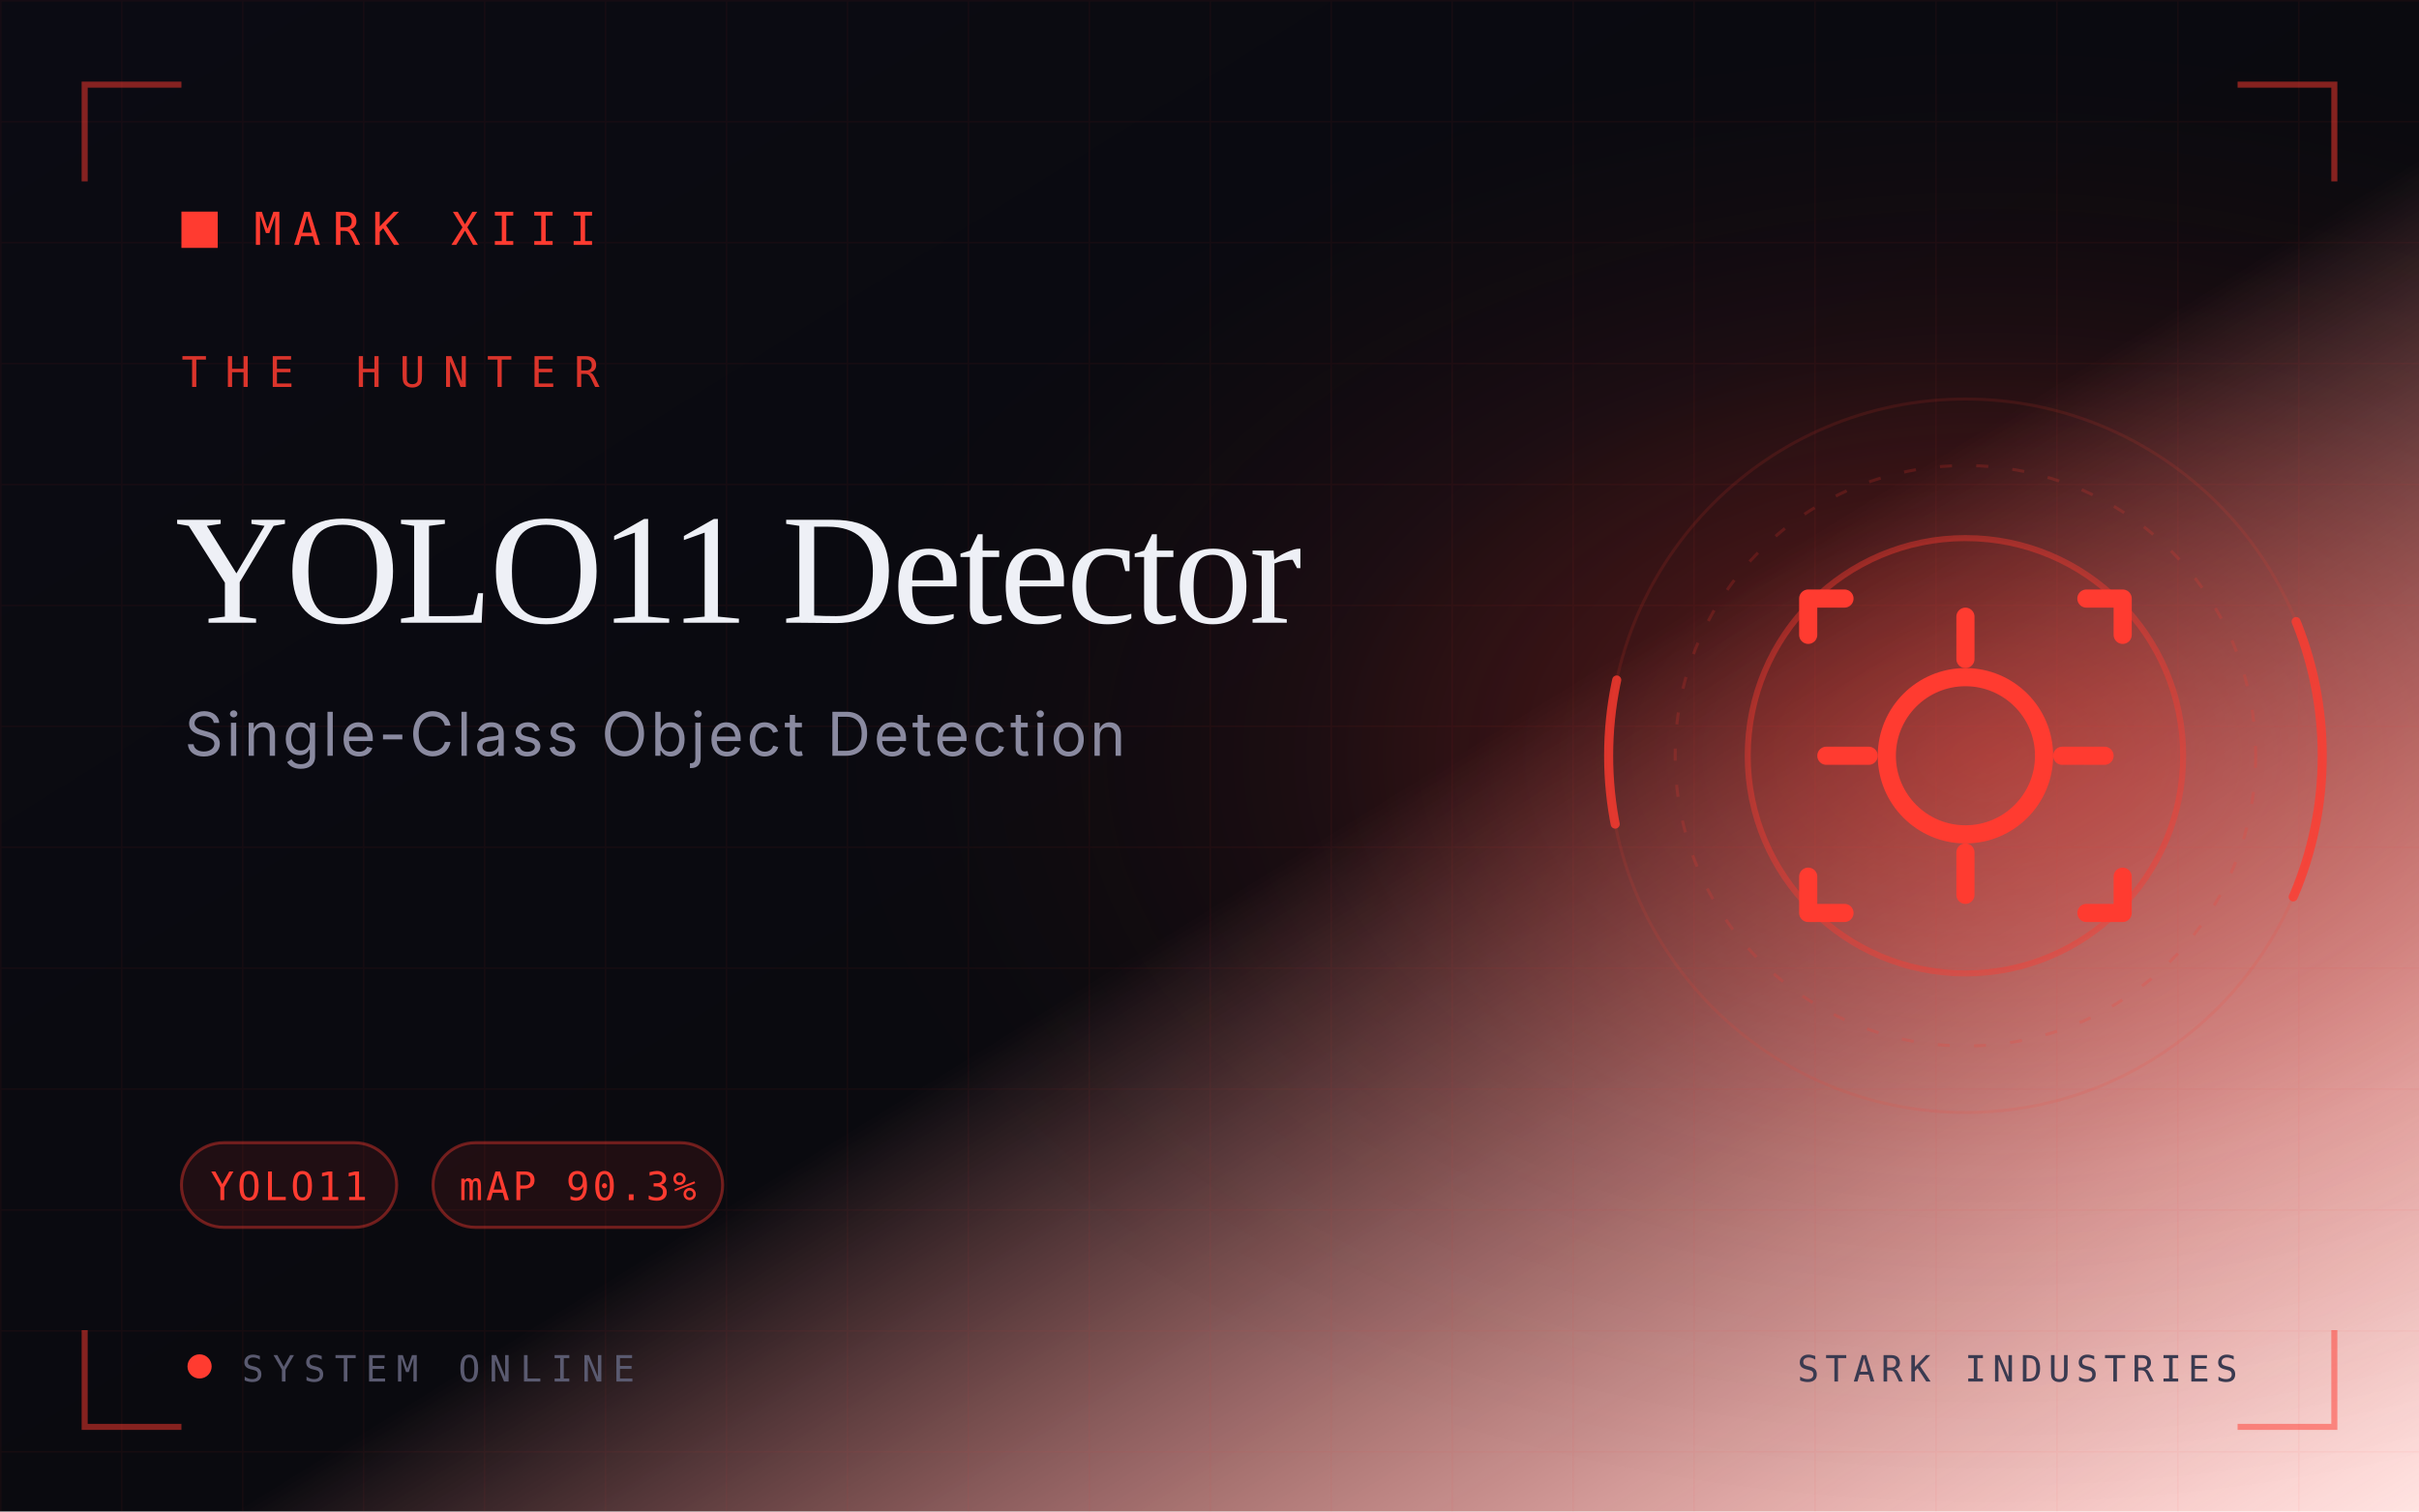
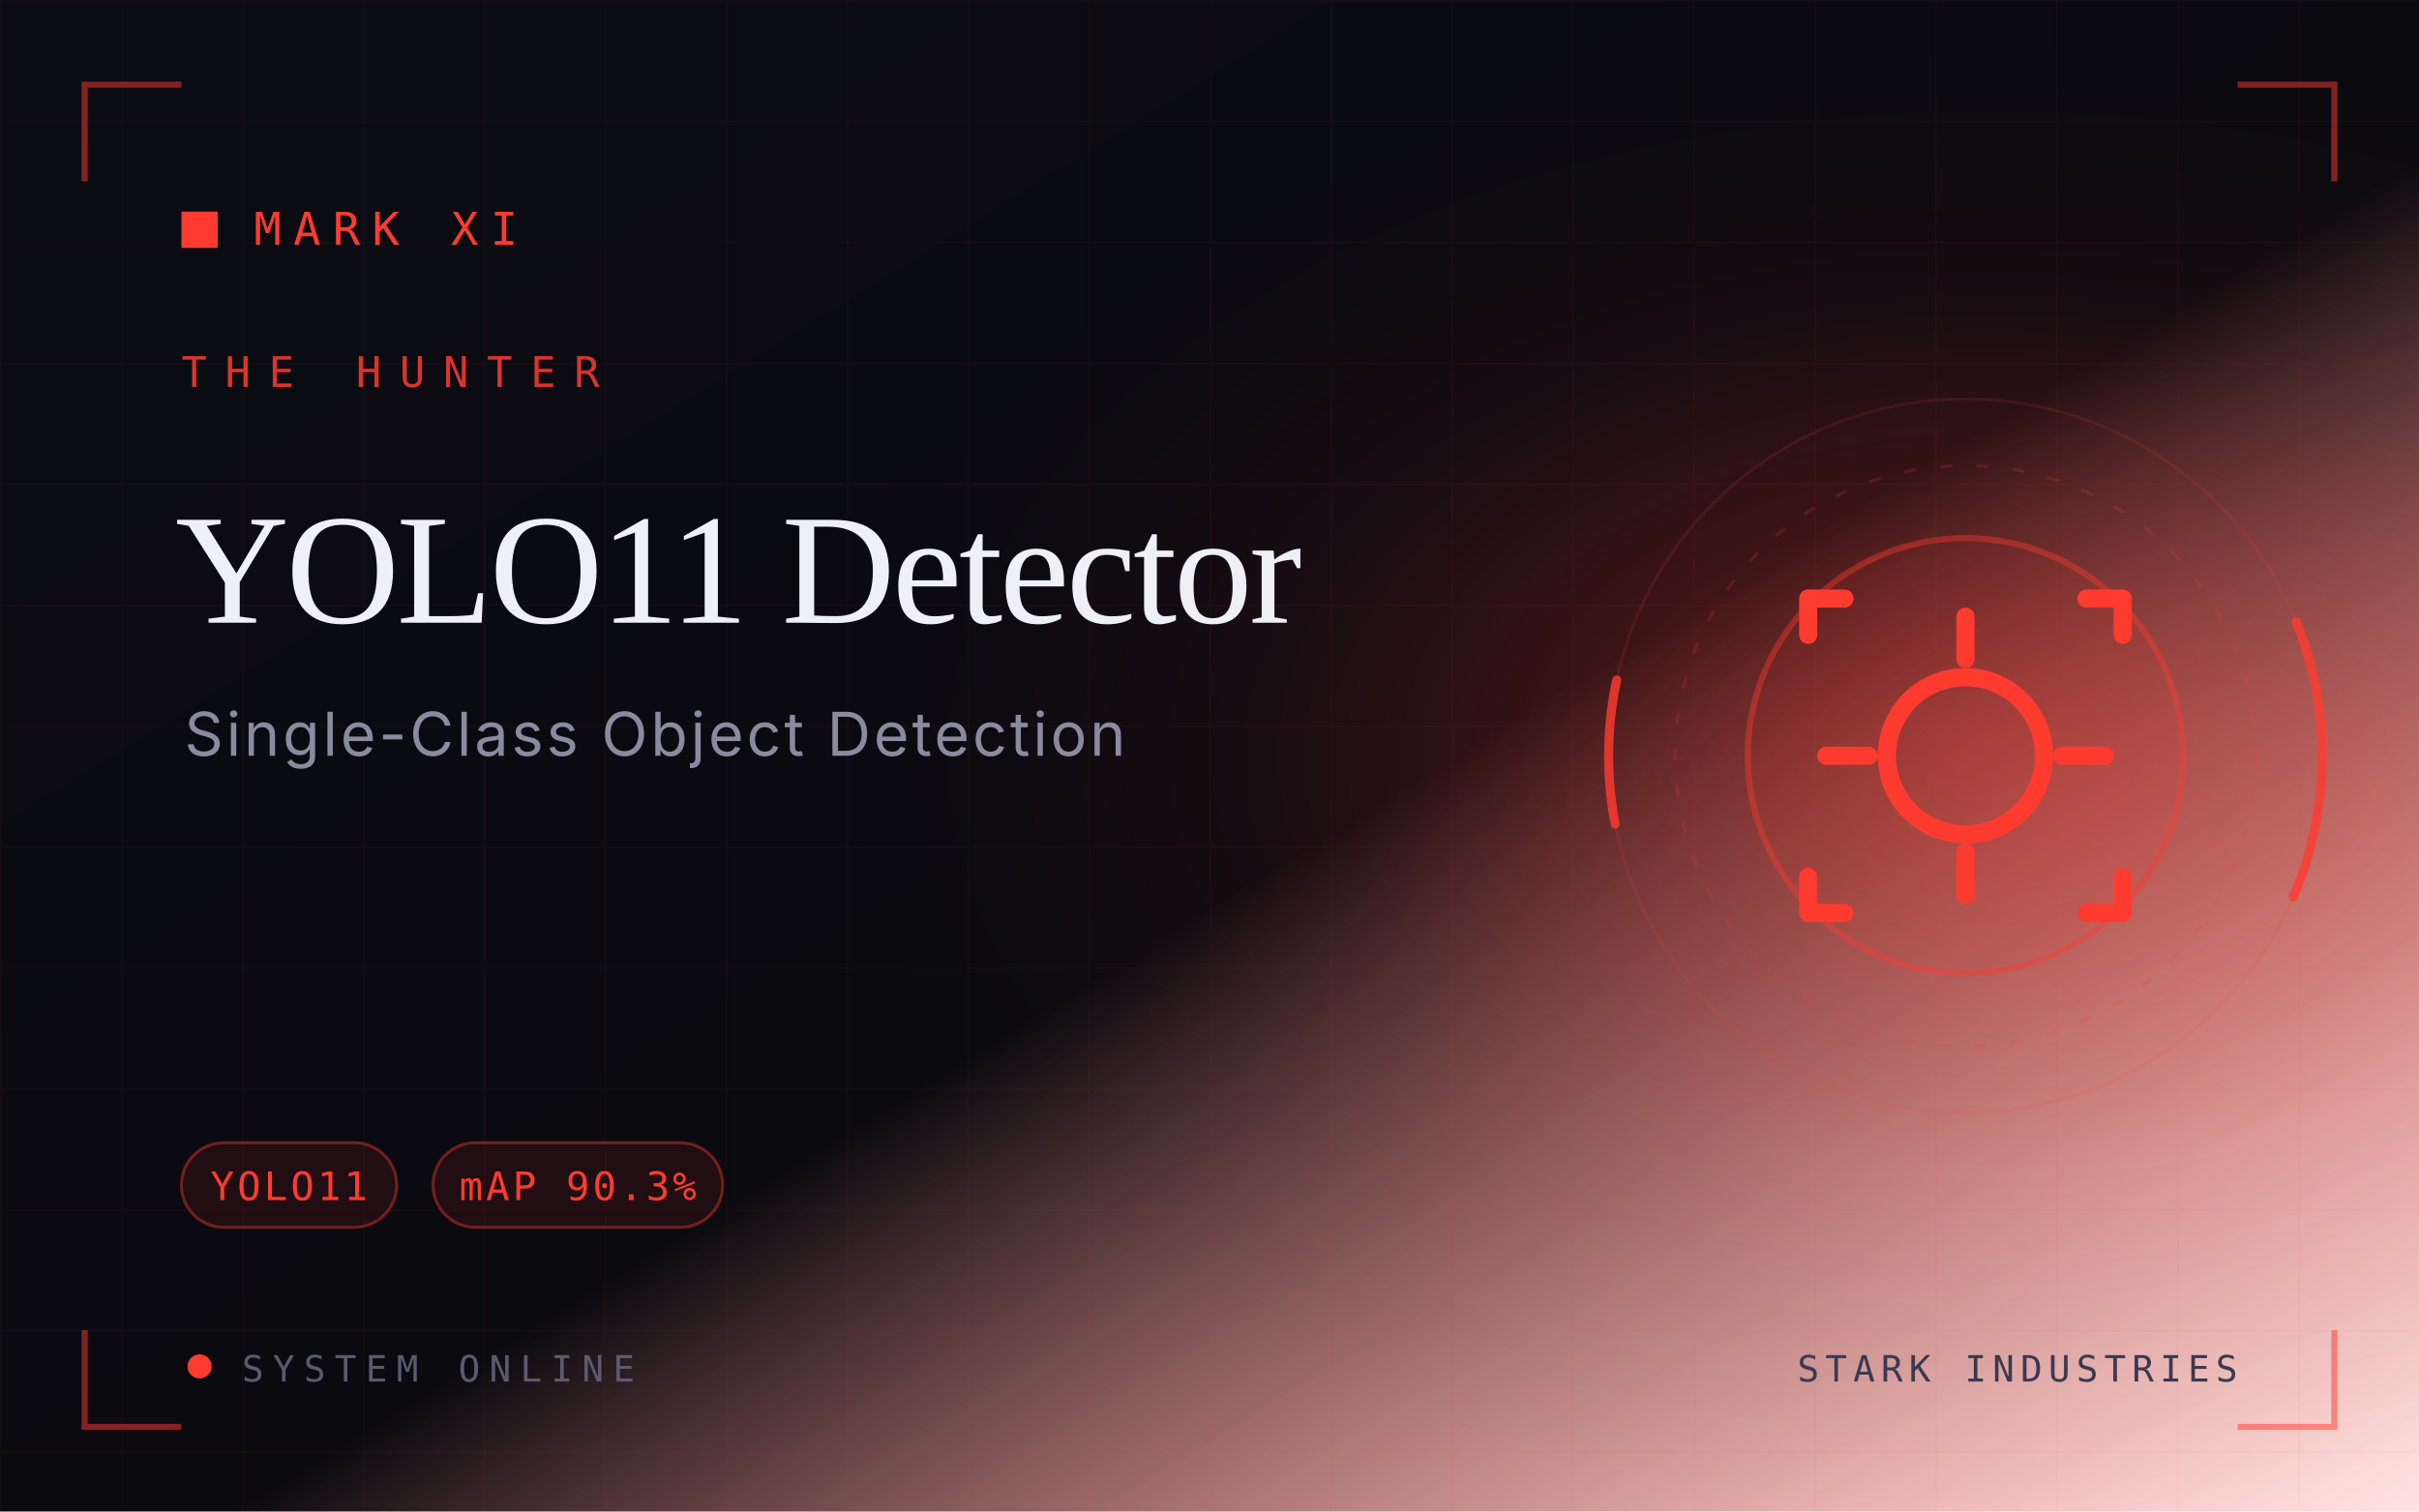
<svg xmlns="http://www.w3.org/2000/svg" viewBox="0 0 800 500" width="800" height="500" role="img" aria-label="YOLO11 Detector">
  <defs>
    <linearGradient id="bg" x1="0" y1="0" x2="1" y2="1">
      <stop offset="0" stop-color="#0b0b13" />
      <stop offset="0.55" stop-color="#0a0a0f" />
      <stop offset="1" stop-color="rgba(255,59,48,0.14)" />
    </linearGradient>
    <radialGradient id="glow" cx="0.82" cy="0.5" r="0.5">
      <stop offset="0" stop-color="rgba(255,59,48,0.4)" />
      <stop offset="0.55" stop-color="rgba(255,59,48,0.08)" />
      <stop offset="1" stop-color="rgba(0,0,0,0)" />
    </radialGradient>
    <pattern id="grid" width="40" height="40" patternUnits="userSpaceOnUse">
      <path d="M40 0 H0 V40" fill="none" stroke="rgba(255,59,48,0.05)" stroke-width="1" />
    </pattern>
  </defs>
  <rect width="800" height="500" fill="url(#bg)" />
  <rect width="800" height="500" fill="url(#grid)" />
  <rect width="800" height="500" fill="url(#glow)" />
  <g stroke="rgba(255,59,48,0.5)" stroke-width="2" fill="none">
    <path d="M28 60 V28 H60" />
    <path d="M740 28 H772 V60" />
    <path d="M28 440 V472 H60" />
    <path d="M772 440 V472 H740" />
  </g>
  <g transform="translate(650 250)">
    <circle r="118" fill="none" stroke="rgba(255,59,48,0.12)" stroke-width="1" />
    <circle r="96" fill="none" stroke="rgba(255,59,48,0.18)" stroke-width="1" stroke-dasharray="4 8" />
    <circle r="72" fill="none" stroke="rgba(255,59,48,0.4)" stroke-width="2" />
    <circle r="72" fill="rgba(255,59,48,0.06)" />
    <circle r="118" fill="none" stroke="#ff3b30" stroke-width="3" stroke-dasharray="48 300" stroke-linecap="round" opacity="0.8" />
  </g>
  <g transform="translate(650 250)">
    <circle cx="0" cy="0" r="26" fill="none" stroke="#ff3b30" stroke-width="6" />
    <path d="M 0 -46 v 14 M 0 32 v 14 M -46 0 h 14 M 32 0 h 14" fill="none" stroke="#ff3b30" stroke-width="6" stroke-linecap="round" stroke-linejoin="round" />
    <path d="M -52 -40 v -12 h 12 M 52 -40 v -12 h -12 M -52 40 v 12 h 12 M 52 40 v 12 h -12" fill="none" stroke="#ff3b30" stroke-width="6" stroke-linecap="round" stroke-linejoin="round" />
  </g>
  <g>
    <rect x="60" y="70" width="12" height="12" fill="#ff3b30" />
-     <text x="84" y="81" font-family="'JetBrains Mono', monospace" font-size="15" fill="#ff3b30" letter-spacing="4">MARK XIII</text>
+     <text x="84" y="81" font-family="'JetBrains Mono', monospace" font-size="15" fill="#ff3b30" letter-spacing="4">MARK XI</text>
    <text x="60" y="128" font-family="'JetBrains Mono', monospace" font-size="14" fill="rgba(255,59,48,0.85)" letter-spacing="6">THE HUNTER</text>
    <text x="58" y="206" font-family="Georgia, 'Times New Roman', serif" font-size="52" fill="#eef0f6" letter-spacing="-1">YOLO11 Detector</text>
    <text x="61" y="250" font-family="'Inter', system-ui, sans-serif" font-size="20" fill="#8a8aa0" letter-spacing="1">Single-Class Object Detection</text>
  </g>
  <g>
    <rect x="60" y="378" width="71.2" height="28" rx="14" fill="rgba(255,59,48,0.09)" stroke="rgba(255,59,48,0.4)" />
    <text x="95.6" y="397" font-family="'JetBrains Mono', monospace" font-size="13" fill="#ff3b30" text-anchor="middle" letter-spacing="1">YOLO11</text>
  </g>
  <g>
    <rect x="143.2" y="378" width="95.8" height="28" rx="14" fill="rgba(255,59,48,0.09)" stroke="rgba(255,59,48,0.4)" />
    <text x="191.1" y="397" font-family="'JetBrains Mono', monospace" font-size="13" fill="#ff3b30" text-anchor="middle" letter-spacing="1">mAP 90.3%</text>
  </g>
  <g>
    <circle cx="66" cy="452" r="4" fill="#ff3b30" />
    <text x="80" y="457" font-family="'JetBrains Mono', monospace" font-size="12" fill="#5a5a70" letter-spacing="3">SYSTEM ONLINE</text>
  </g>
  <text x="740" y="457" font-family="'JetBrains Mono', monospace" font-size="12" fill="#3a3a50" text-anchor="end" letter-spacing="2">STARK INDUSTRIES</text>
</svg>
